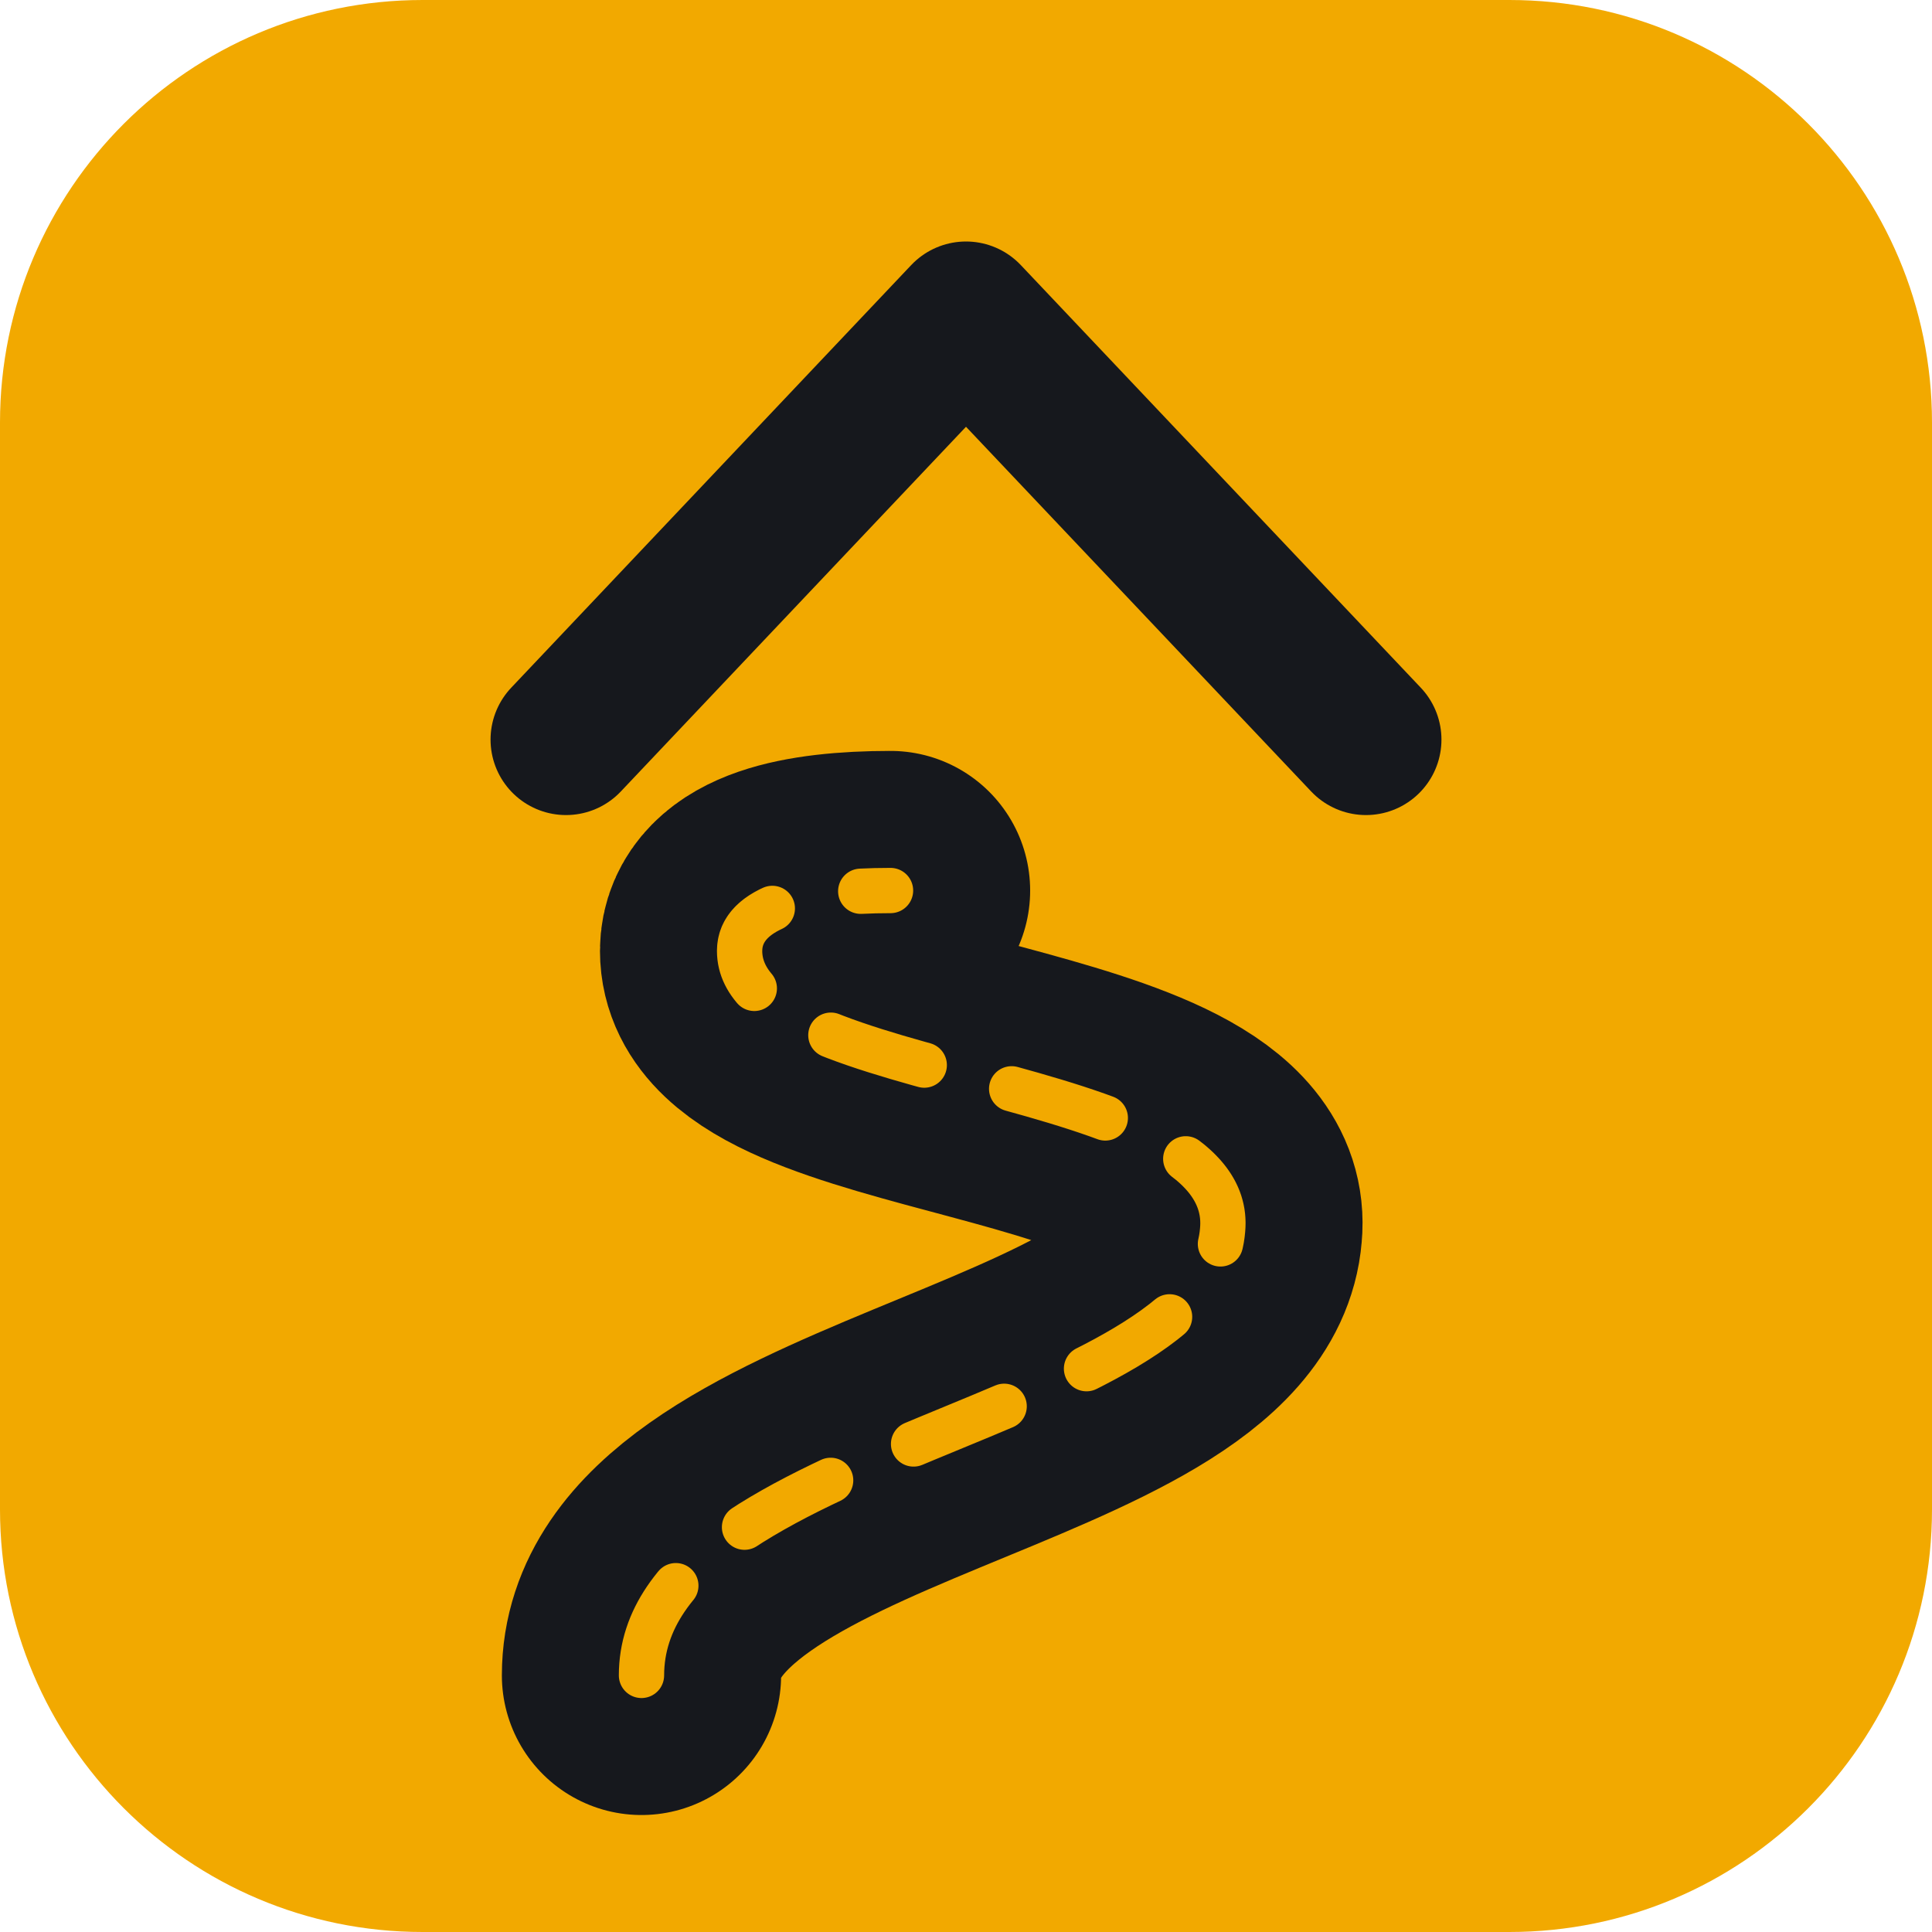
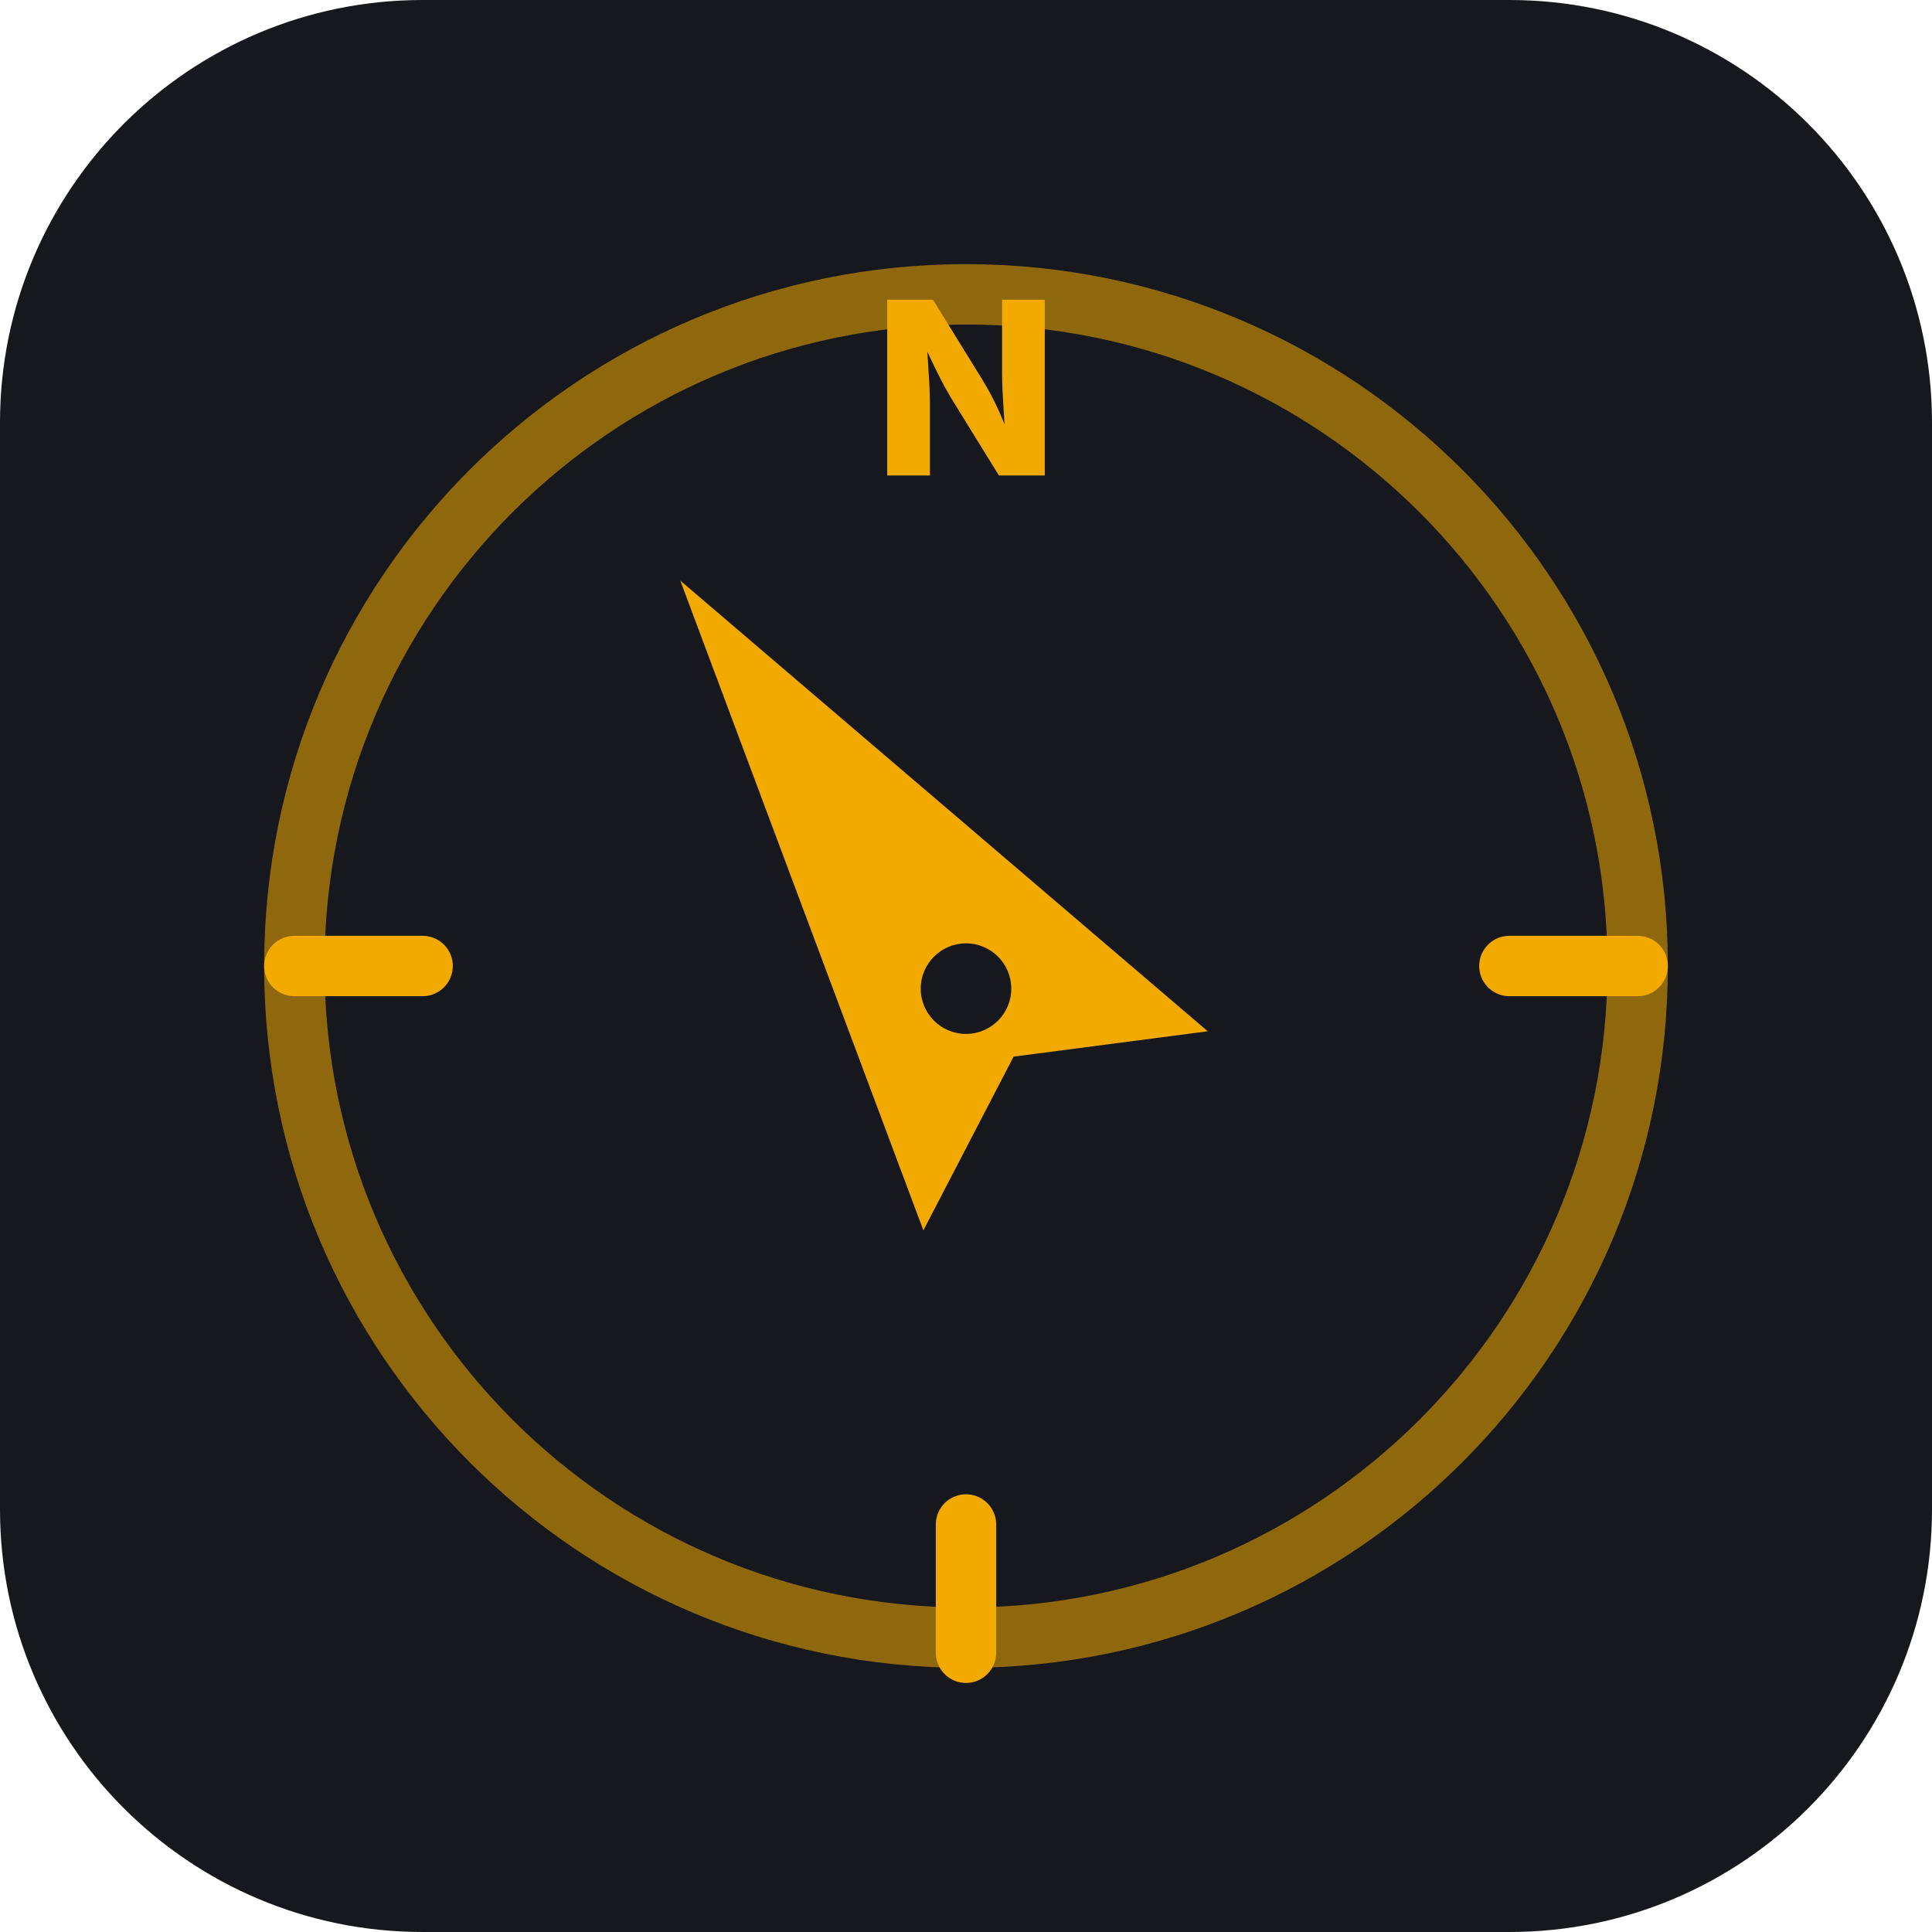
<svg xmlns="http://www.w3.org/2000/svg" viewBox="0 0 512 512">
-   <rect width="512" height="512" rx="112" fill="#F2A900" />
-   <path d="M170 444 C170 384 320 376 324 326 C328 284 196 288 196 252 C196 240 214 236 236 236" fill="none" stroke="#16181D" stroke-width="74" stroke-linecap="round" stroke-linejoin="round" />
-   <path d="M170 444 C170 384 320 376 324 326 C328 284 196 288 196 252 C196 240 214 236 236 236" fill="none" stroke="#F2A900" stroke-width="12" stroke-dasharray="26 24" stroke-linecap="round" />
-   <path d="M150 196 L256 84 L362 196" fill="none" stroke="#16181D" stroke-width="40" stroke-linecap="round" stroke-linejoin="round" />
+   <rect width="512" height="512" rx="112" fill="#16181D" />
+   <circle cx="256" cy="256" r="178" fill="none" stroke="#F2A900" stroke-width="16" opacity="0.55" />
+   <g stroke="#F2A900" stroke-width="16" stroke-linecap="round">
+     <path d="M256 404v34M78 256h34M400 256h34" />
+   </g>
+   <text x="256" y="126" text-anchor="middle" font-family="Inter, Helvetica, Arial, sans-serif" font-size="64" font-weight="800" fill="#F2A900">N</text>
+   <g transform="translate(256 262) rotate(-35)">
+     <path d="M0 -132 L46 46 L0 22 L-46 46 Z" fill="#F2A900" />
+   </g>
+   <circle cx="256" cy="262" r="12" fill="#16181D" />
</svg>
